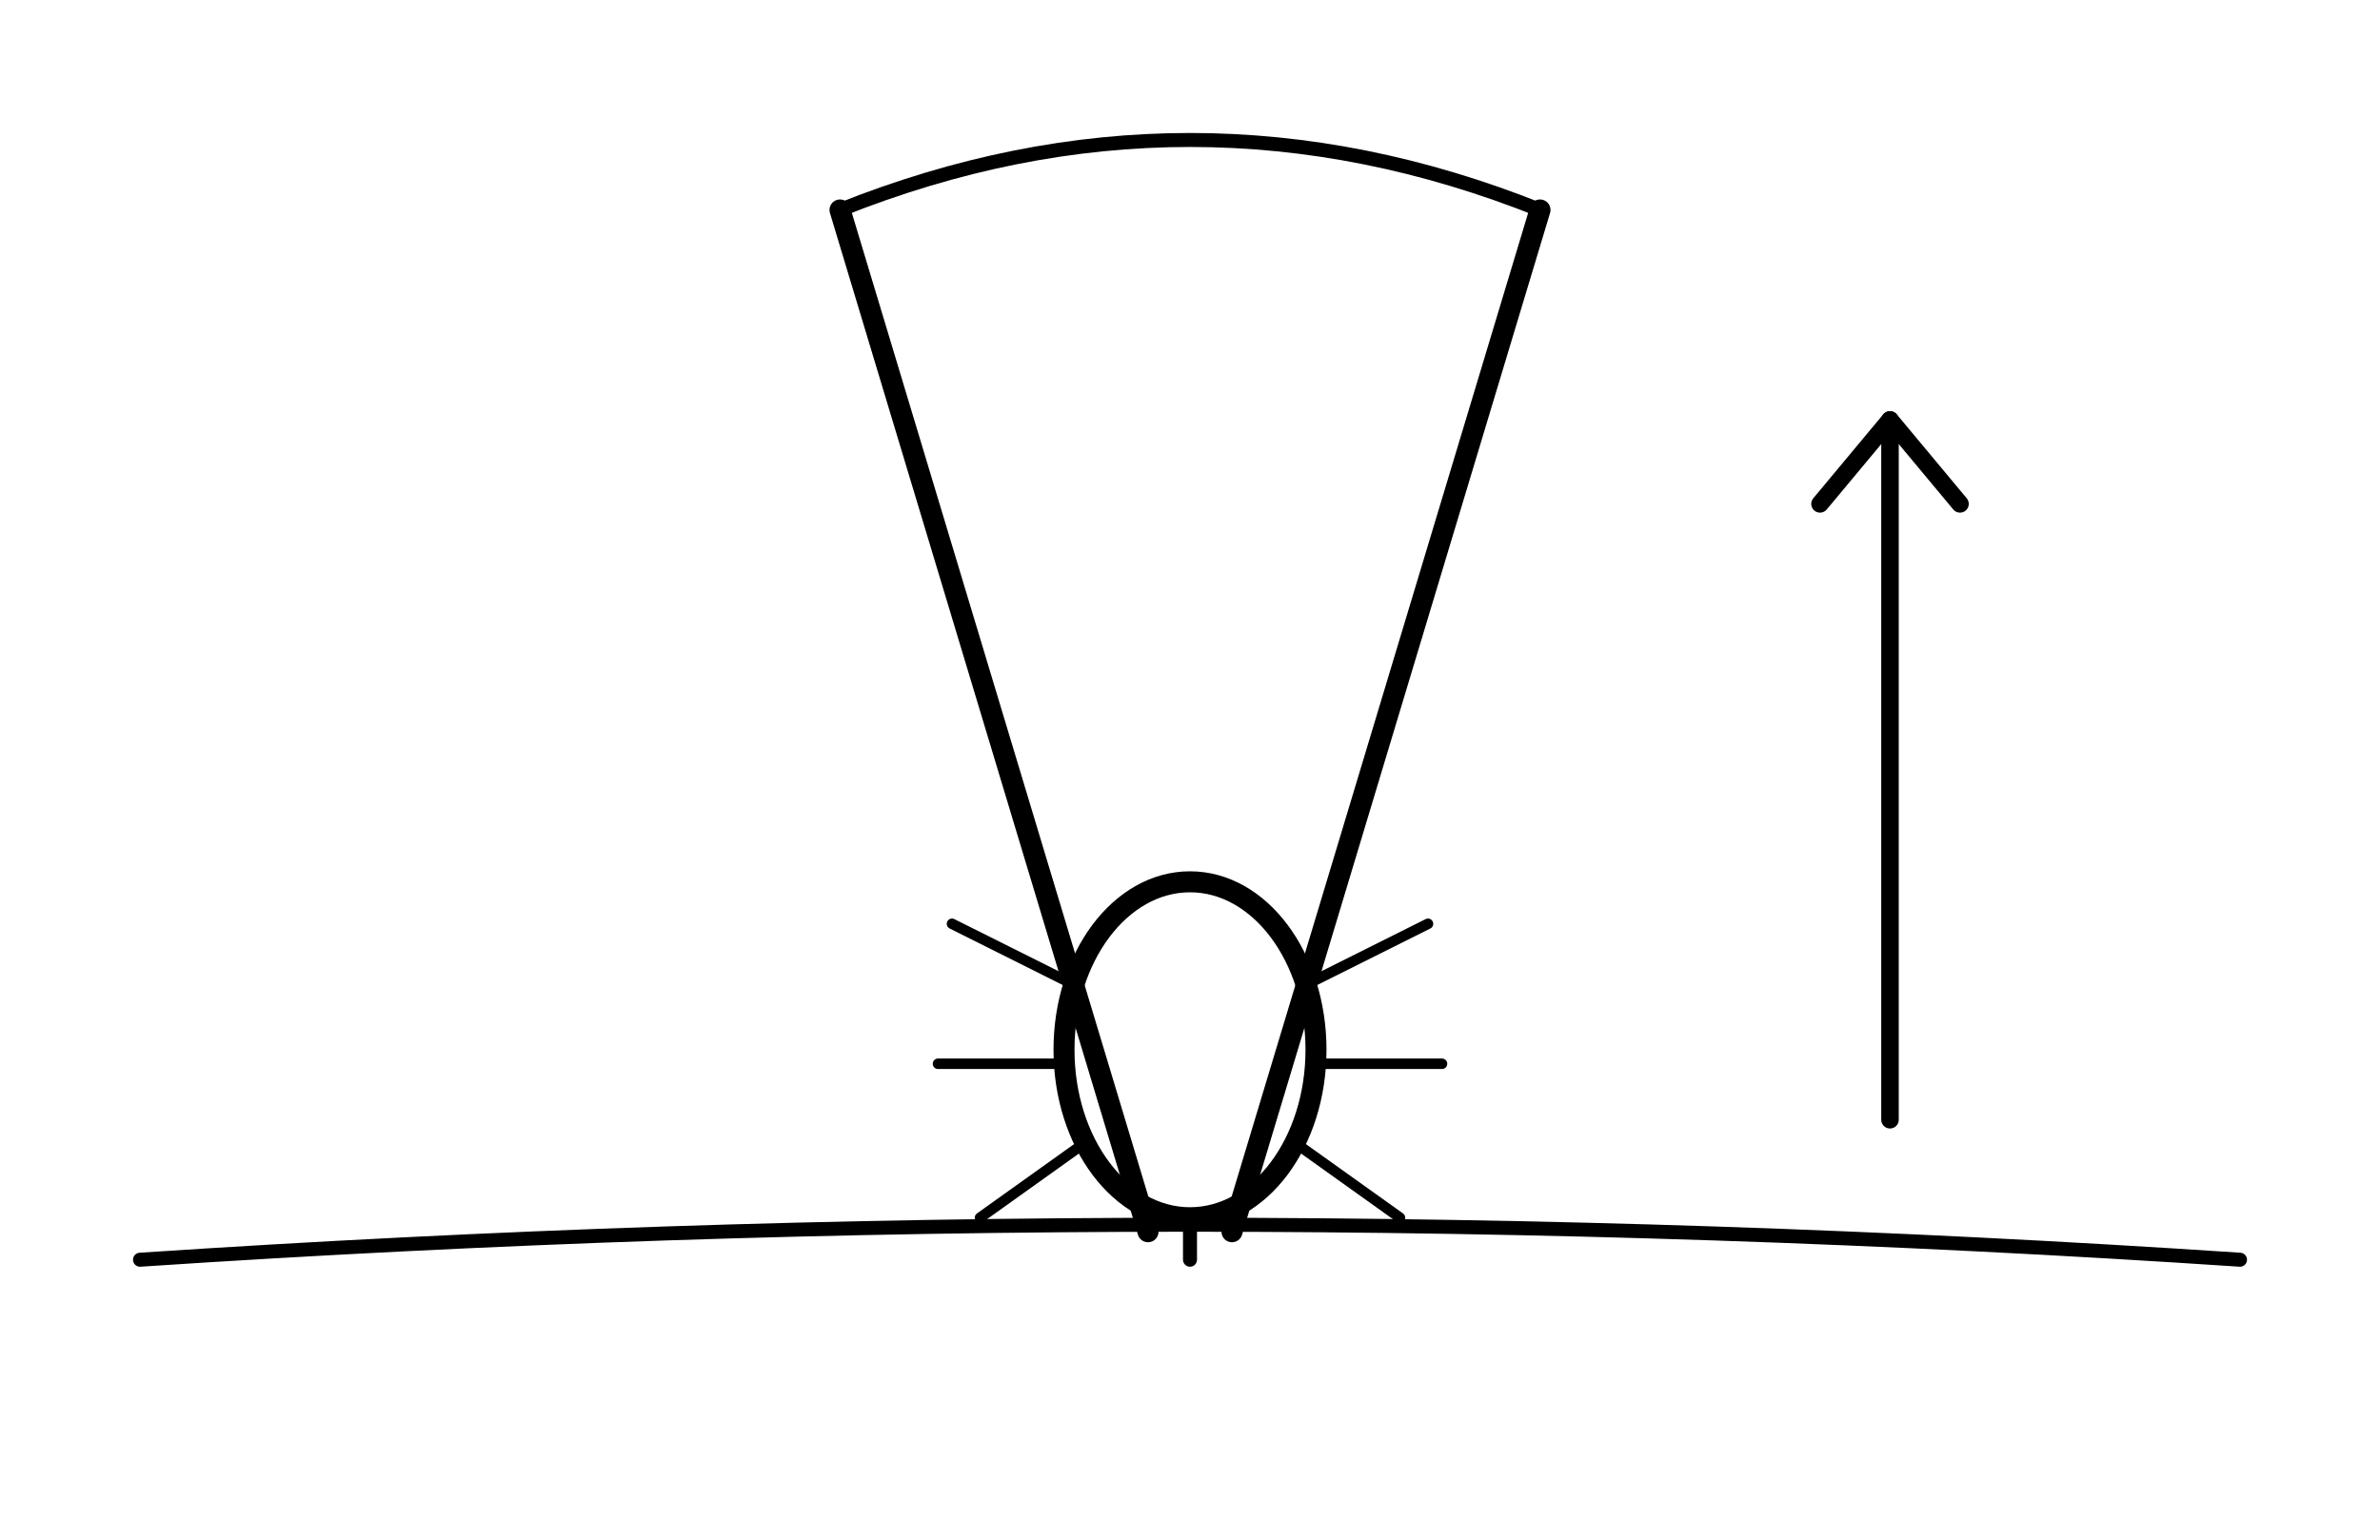
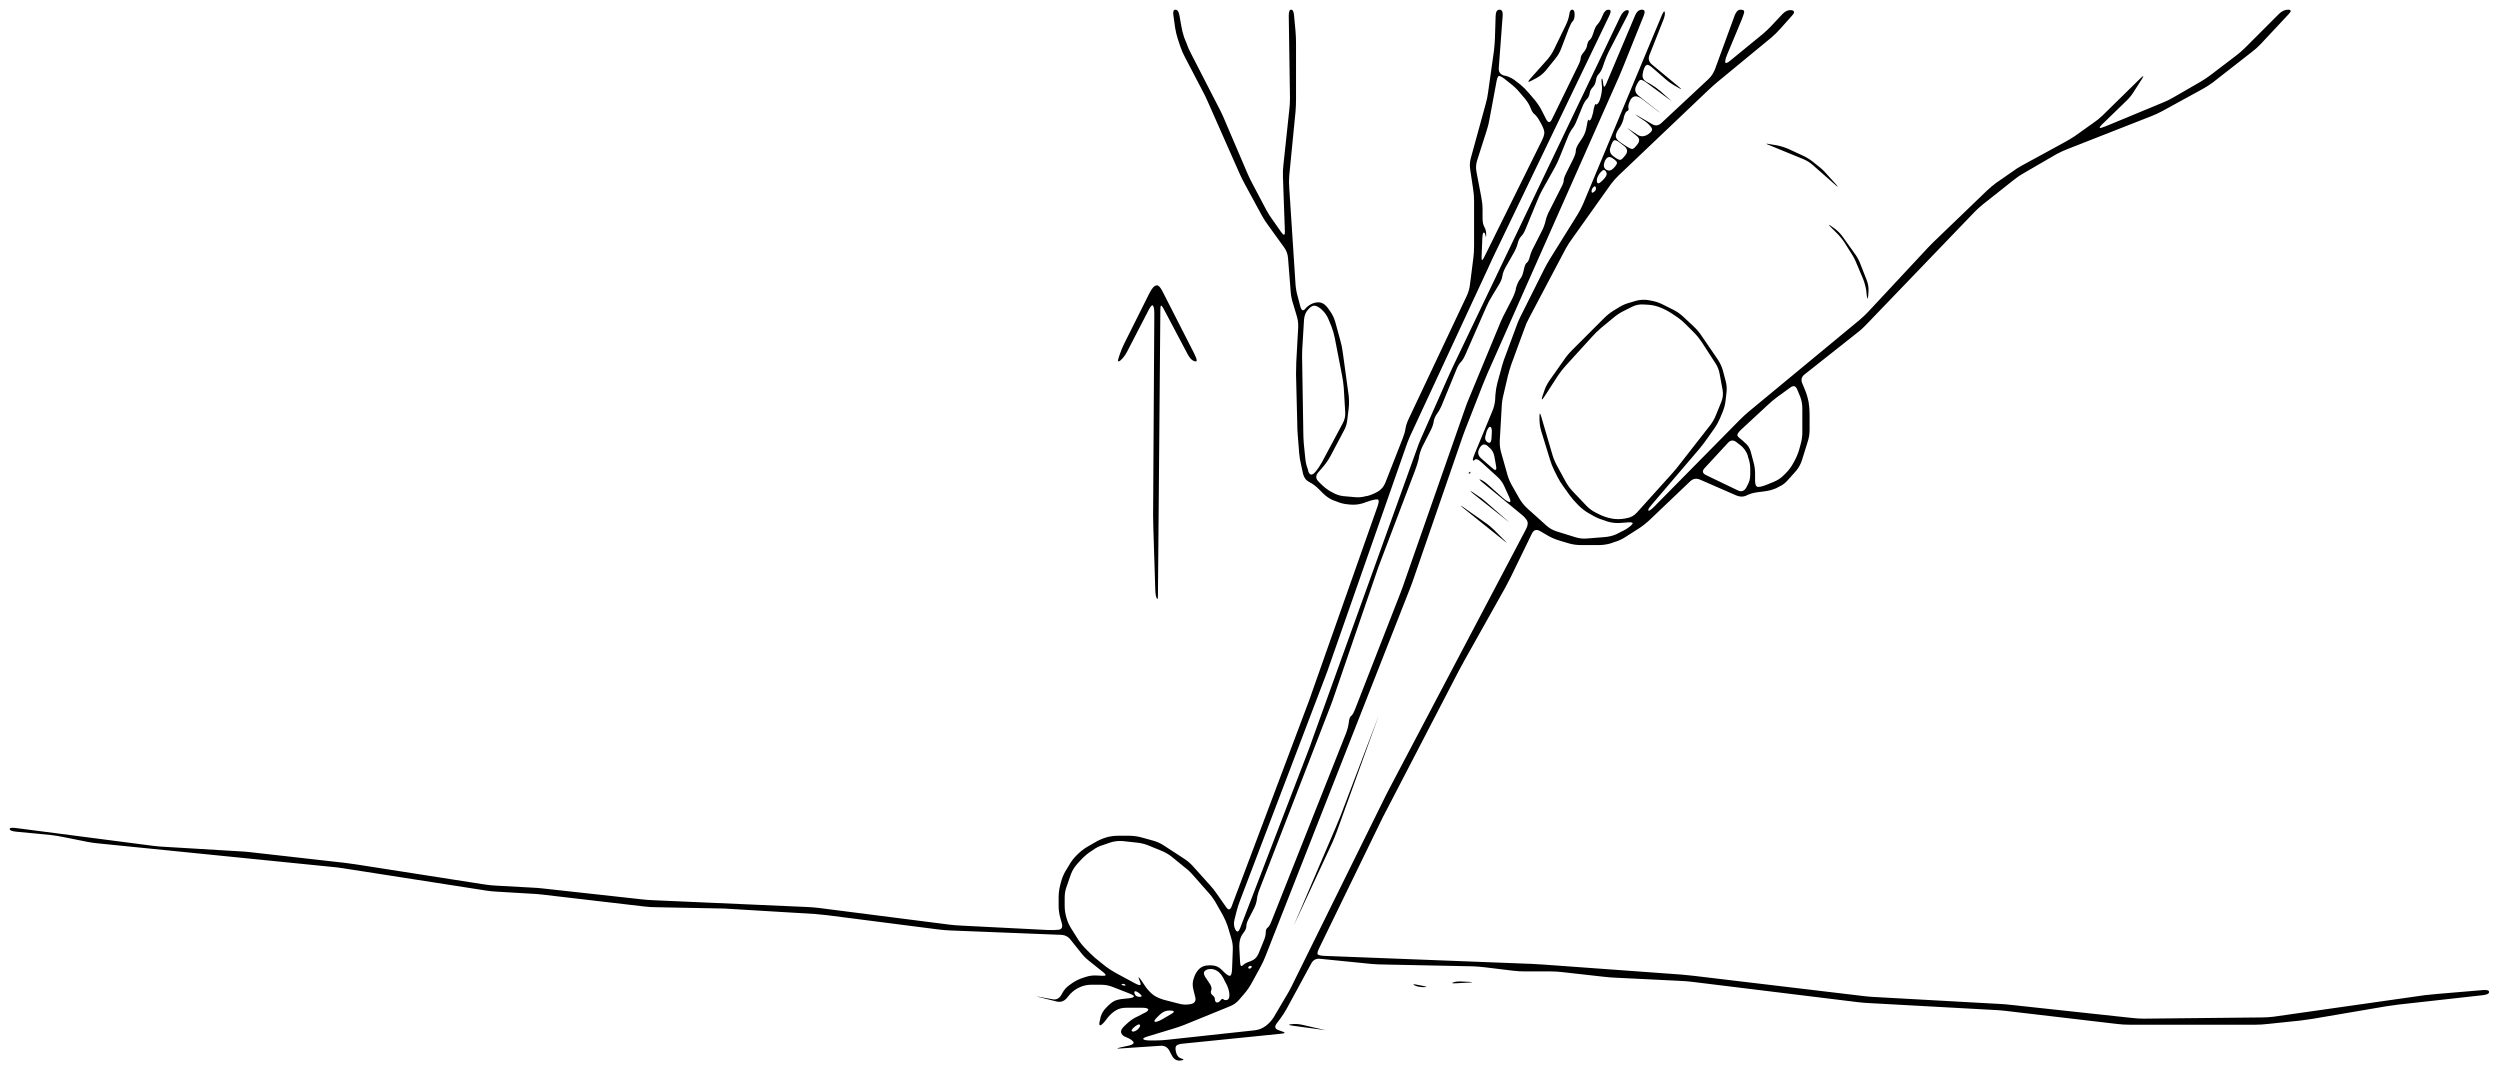
- <svg xmlns="http://www.w3.org/2000/svg" fill="none" stroke="currentColor" stroke-width="3" stroke-linecap="round" stroke-linejoin="round" viewBox="0 0 340 220">
-   <path d="M20 180 Q170 170 320 180" stroke-width="2" />
-   <ellipse cx="170" cy="150" rx="18" ry="24" />
-   <path d="M170 174 V180" stroke-width="2" />
-   <path d="M152 140 l-16 -8 M152 152 l-18 0 M154 164 l-14 10 M188 140 l16 -8 M188 152 l18 0 M186 164 l14 10" stroke-width="1.5" />
-   <path d="M164 176 L120 30 M176 176 L220 30" />
-   <path d="M120 30 Q170 10 220 30" stroke-width="2" />
-   <path d="M270 160 V60" stroke-width="2.5" />
-   <path d="M260 72 L270 60 L280 72" stroke-width="2.5" />
+ <svg xmlns="http://www.w3.org/2000/svg" viewBox="0 0 1032 442" stroke="currentColor" fill="none">
+   <path stroke="none" fill="currentColor" fill-rule="evenodd" d="M533 422.8Q531 423 533.5 423.4L546 425.1Q548.5 425.5 546.1 425L537.4 423Q535 422.5 533 422.8ZM587.5 407L585 406.5Q582.5 406 584 406.8Q585.5 407.5 587.8 407.5Q590 407.5 587.5 407ZM600 405.5Q598.5 406 601 405.9L606.5 405.6Q609 405.5 606.5 405.3L604 405.2Q601.5 405 600 405.5ZM551.9 343.1L568.6 296.9Q569.5 294.5 568.6 296.8L553.4 336.7Q552.5 339 551.5 341.3L534 382.2Q533 384.5 534 382.2L550 347.8Q551 345.5 551.9 343.1ZM612.9 215.6L604.1 209.4Q602 208 603.9 209.6L621.1 223.4Q623 225 621.2 223.2L616.8 218.8Q615 217 612.9 215.6ZM609.4 204.2L608.1 203.3Q606 202 607.9 203.6L622.1 214.9Q624 216.5 622.1 214.8L613.4 207.2Q611.5 205.5 609.4 204.2ZM607 195Q607 194.5 606.5 195Q606 195.5 606.5 195.5Q607 195.5 607 195ZM478.2 118Q477.5 117.5 476.5 118.2Q475.5 119 474.4 121.2L464.1 141.8Q463 144 462.2 146.4L461.8 147.6Q461 150 462.5 148.8Q464 147.5 465.2 145.3L474.3 127.7Q475.5 125.5 476 126.2Q476.5 127 476.5 129.5L476 213Q476 215.5 476.1 218L476.9 243.5Q477 246 477.5 247Q478 248 478 245.5L479 127.5Q479 125 480.2 127.2L490.3 146.3Q491.5 148.5 492.8 149Q494 149.5 494 148.8Q494 148 492.9 145.8L480.1 120.7Q479 118.5 478.2 118ZM757 94.1L756 93.4Q754 92 755.8 93.8L758.2 96.2Q760 98 761.4 100.1L764.1 104.4Q765.5 106.5 766.4 108.8L769.1 115.2Q770 117.5 770.4 120L770.6 122Q771 124.5 771.2 122L771.3 120.5Q771.5 118 770.6 115.7L767.9 108.8Q767 106.5 765.5 104.5L760.5 97.5Q759 95.5 757 94.1ZM733.5 60L730.5 59.5Q728 59 730.3 59.9L744.2 65.6Q746.5 66.5 748.4 68.2L757.6 76.3Q759.5 78 757.9 76.1L754.1 71.9Q752.5 70 750.5 68.5L748 66.5Q746 65 743.7 64L738.3 61.5Q736 60.5 733.5 60ZM650 6Q650 4 649 4Q648 4 647.8 6Q647.5 8 646.4 10.3L641.6 20.2Q640.5 22.5 638.9 24.4L631.6 32.6Q630 34.5 632.2 33.3L634.3 32.2Q636.5 31 638.1 29.1L641.9 24.4Q643.5 22.5 644.4 20.2L647.6 11.8Q648.5 9.5 649.2 8.8Q650 8 650 6ZM63.5 349.2L6.5 341.8Q4 341.5 4 342.2Q4 343 6.5 343.3L21 344.7Q23.5 345 26 345.5L36 347.5Q38.5 348 41 348.2L136.5 357.8Q139 358 141.5 358.4L200.5 367.6Q203 368 205.5 368.1L219 368.9Q221.5 369 224 369.3L266 374.2Q268.5 374.5 271 374.5L296.5 375Q299 375 301.5 375.2L336.5 377.3Q339 377.5 341.5 377.8L387.5 383.7Q390 384 392.5 384.1L438 385.9Q440.5 386 442 388L446 393Q447.5 395 449.5 396.6L455.5 401.4Q457.5 403 455 402.8L453 402.7Q450.5 402.5 448.1 403.3L446.9 403.7Q444.5 404.5 442.5 405.9L441.5 406.6Q439.5 408 438.4 410.2Q437 413 434.5 412.5L429 411.5Q426.5 411 428.9 411.6L436.1 413.4Q438.5 414 440.2 412.2L441.8 410.3Q443.5 408.5 445.8 407.5Q448 406.5 450.5 406.5L454.5 406.5Q457 406.5 459.3 407.4L466.2 410.1Q468.5 411 468 411.5Q467.5 412 465 412.2L464 412.3Q461.5 412.5 460 413.2Q458.5 414 456.8 415.8Q455 417.5 454.3 419.9L454.2 420.6Q453.5 423 454 423.2Q454.5 423.5 456.1 421.6L457.4 419.9Q459 418 460.8 417Q462.5 416 465 416L471.5 416Q474 416 474 416.8Q474 417.5 471.7 418.5L469.8 419.5Q467.5 420.5 465.6 422.2L464.4 423.3Q462.5 425 462.8 426.2Q463 427.5 465 428.2Q467 429 467.8 430Q468.5 431 466.1 431.6L462.4 432.4Q460 433 462.5 432.8L479 431.7Q481.5 431.5 482.7 433.7L483.8 435.8Q485 438 487.2 437.8Q489.5 437.5 487.8 437Q486 436.5 485.5 434.5Q485 432.5 485.5 431.8Q486 431 488.5 430.8L529 426.7Q531.5 426.5 529.1 425.7L527.9 425.3Q525.5 424.5 527 422.5L528.5 420.5Q530 418.5 531.2 416.3L541.3 397.7Q542.5 395.5 545 395.8L564 397.7Q566.5 398 569 398.1L608 398.9Q610.5 399 613 399.3L624.5 400.7Q627 401 629.5 401L640 401Q642.5 401 645 401.3L662 403.2Q664.5 403.5 667 403.6L693.5 404.9Q696 405 698.5 405.3L767 413.7Q769.5 414 772 414.1L823 416.9Q825.5 417 828 417.3L874 422.7Q876.5 423 879 423L931 423Q933.5 423 936 422.7L949.5 421.3Q952 421 954.5 420.6L985 415.4Q987.5 415 990 414.7L1025 410.8Q1027.5 410.5 1027.5 409.5Q1027.5 408.5 1025 408.7L1006 410.3Q1003.5 410.5 1001 410.8L938.5 419.7Q936 420 933.5 420L885 420.5Q882.5 420.5 880 420.2L830 414.8Q827.5 414.5 825 414.4L774.5 411.6Q772 411.5 769.5 411.2L699 402.8Q696.5 402.5 694 402.3L637.5 398.2Q635 398 632.5 397.9L547 394.6Q544.5 394.5 544 394Q543.5 393.5 544.6 391.3L570.9 337.2Q572 335 573.2 332.8L602.3 276.7Q603.5 274.5 604.7 272.3L621.3 242.7Q622.5 240.5 623.6 238.3L632.4 220.2Q633.5 218 635.7 219.2L639.3 221.3Q641.5 222.5 643.9 223.2L647.6 224.3Q650 225 652.5 225L660 225Q662.5 225 664.9 224.3L666.6 223.7Q669 223 671.1 221.6L676.9 217.9Q679 216.5 680.8 214.8L697.7 198.7Q699.5 197 701.8 198L716.7 204.5Q719 205.5 721 204.5Q723 203.5 725.5 203.2L728.5 202.8Q731 202.5 733.3 201.5L734.2 201Q736.5 200 738.1 198.1L741.4 194.4Q743 192.5 743.8 190.1L746.2 182.4Q747 180 747 177.5L747 171Q747 168.5 746.6 166Q746 163 745 160.7L744 158.3Q743 156 745 154.5L766.5 137.5Q768.5 136 770.2 134.2L814.8 87.8Q816.5 86 818.5 84.4L831.5 74.1Q833.5 72.5 835.7 71.3L848.8 63.7Q851 62.5 853.3 61.6L888.2 47.9Q890.5 47 892.7 45.8L909.3 36.7Q911.5 35.5 913.5 34L929.5 21.5Q931.5 20 933.2 18.2L944.8 5.8Q946.5 4 944.5 4Q942.5 4 940.7 5.8L926.8 19.7Q925 21.5 923 23L912.5 31Q910.5 32.5 908.3 33.8L897.2 40.2Q895 41.5 892.7 42.4L869.3 52.1Q867 53 866.8 52.8Q866.5 52.5 868.3 50.8L877.7 41.7Q879.5 40 880.8 37.9L884.2 32.6Q885.5 30.5 883.7 32.2L867.8 47.8Q866 49.5 863.9 50.9L856.6 56.1Q854.5 57.5 852.3 58.7L834.7 68.3Q832.5 69.5 830.5 71L824 75.5Q822 77 820.2 78.7L799.3 98.8Q797.5 100.5 795.8 102.3L771.2 128.7Q769.5 130.5 767.6 132.1L721.9 169.9Q720 171.5 718.2 173.3L682.8 209.2Q681 211 680.5 210.8Q680 210.5 681.6 208.6L701.4 185.4Q703 183.5 704.4 181.5L707.6 177Q709 175 710 172.7L711 170.3Q712 168 712.3 165.5L712.7 162Q713 159.5 712.3 157.1L711.2 152.9Q710.5 150.5 709.1 148.4L702.4 138.6Q701 136.5 699.2 134.8L694.8 130.7Q693 129 690.8 127.9L686.2 125.6Q684 124.5 681.5 124.1L680.5 123.9Q678 123.5 675.6 124.1L672.9 124.9Q670.5 125.5 668.4 126.8L666.1 128.2Q664 129.5 662.2 131.3L648.8 144.7Q647 146.5 645.6 148.6L639.4 157.4Q638 159.5 637.3 161.9L636.7 163.6Q636 166 637.4 163.9L643.1 155.1Q644.5 153 646.2 151.1L657.3 138.9Q659 137 660.9 135.4L666.1 131.1Q668 129.5 670.2 128.4L673.8 126.6Q676 125.5 678.5 125.7L680.5 125.8Q683 126 685.3 126.9Q688 128 690.1 129.4L691.9 130.6Q694 132 695.8 133.8L699.2 137.2Q701 139 702.4 141.1L708.1 149.9Q709.5 152 709.9 154.5L711.1 161Q711.5 163.5 710.6 165.8L708.4 171.2Q707.5 173.5 706 175.5L693.5 191.5Q692 193.5 690.3 195.4L675.7 211.6Q674 213.5 671.5 213.9L670.5 214.1Q668 214.5 665.5 214.1Q662.5 213.5 660.3 212.4L658.7 211.6Q656.5 210.5 654.8 208.7L649.2 202.8Q647.5 201 646.3 198.8L642.7 192.2Q641.5 190 640.8 187.6L636.2 171.9Q635.5 169.5 635.5 172L635.5 173Q635.5 175.5 636.2 177.9L639.8 189.6Q640.5 192 641.6 194.2L642.9 196.8Q644 199 645.5 201L648 204.5Q649.5 206.5 651.3 208.3L651.7 208.7Q653.5 210.5 655.7 211.8L657.3 212.7Q659.5 214 661.9 214.7L663.6 215.3Q666 216 668.5 215.9L672.5 215.6Q675 215.5 673.2 217Q671.5 218.5 669.2 219.5L667.3 220.5Q665 221.5 662.5 221.7L655 222.3Q652.5 222.5 650.1 221.7L642.4 219.3Q640 218.5 638.2 216.8L630.3 209.7Q628.5 208 627.2 205.8L624.3 200.7Q623 198.5 622.3 196.1L619.7 186.9Q619 184.5 619.1 182L619.9 168Q620 165.5 620.6 163.1L622.4 155.4Q623 153 623.8 150.6L629.2 135.9Q630 133.5 631.2 131.3L646.3 102.7Q647.5 100.5 649 98.5L665 76Q666.5 74 668.3 72.3L705.2 37.2Q707 35.5 708.9 33.9L731.1 15.6Q733 14 734.7 12.1L739.8 6.4Q741.5 4.5 739.5 4.2Q737.5 4 735.8 5.8L731.2 10.7Q729.5 12.5 727.6 14.1L714.4 24.9Q712.5 26.5 712.2 25.8Q712 25 712.9 22.7L719.1 7.8Q720 5.5 720 4.8Q720 4 718.5 4Q717 4 716.1 6.3L707.9 28.7Q707 31 705.2 32.7L685.8 50.8Q684 52.5 681.9 51.2L676.1 47.8Q674 46.5 676 48L679 50Q681 51.5 681.8 52.8Q682.5 54 680.4 55.4Q678 57 675.9 55.6L672.6 53.4Q670.5 52 672.5 53.5L675.5 56Q677.5 57.5 676 59.5Q674.5 61.5 673.8 61.5Q673 61.5 670.9 60.1L669.1 58.9Q667 57.5 667 56.2Q667 55 668.2 53.2Q669.5 51.5 670.2 49.1L670.3 48.4Q671 46 671.8 45.8Q672.5 45.5 672.2 44.5Q672 43.5 672.8 41.8Q673.5 40 674.8 39.8Q676 39.5 678 41L684.5 46Q686.5 47.5 684.5 45.9L676.5 39.6Q674.5 38 675.2 36Q676 34 676.8 33.2Q677.5 32.5 679.5 34L689 41Q691 42.5 689.1 40.9L685.4 37.6Q683.5 36 681.3 34.7L679.7 33.8Q677.5 32.5 678.2 30.1L678.3 29.4Q679 27 679.8 26.8Q680.5 26.5 682.4 28.2L687.1 32.3Q689 34 691.2 35.3L692.8 36.2Q695 37.5 693.1 35.9L681.9 26.6Q680 25 680.9 22.7L686.6 8.3Q687.5 6 687.2 5Q687 4 686 6.3L653.5 84.2Q652.5 86.5 651.2 88.6L639.8 106.9Q638.5 109 637.4 111.2L627.6 130.8Q626.5 133 625.7 135.4L620.8 148.6Q620 151 619.4 153.4L618.1 158.1Q617.5 160.5 617.3 163L617.2 165Q617 167.5 616 169.8L609 186.7Q608 189 608 189.8Q608 190.5 608.8 189.8Q609.5 189 611.4 190.7L618.1 196.8Q620 198.5 621 200.8L623 205.2Q624 207.5 623 207.2Q622 207 620.1 205.3L614.4 200.2Q612.5 198.5 611.2 198Q610 197.5 611.9 199.1L628.1 212.4Q630 214 630.5 215.2Q631 216.5 629.8 218.7L574.7 323.3Q573.5 325.5 572.4 327.7L533.1 407.3Q532 409.5 530.7 411.6L525.8 419.9Q524.5 422 522.5 423.5Q520.5 425 518 425.3L482 429.2Q479.5 429.5 477 429.5L475 429.5Q472.5 429.5 472 429Q471.5 428.5 473.9 427.8L484.1 424.7Q486.5 424 488.8 423.1L507.7 415.4Q510 414.5 511.6 412.6L513.9 409.9Q515.5 408 516.7 405.8L520.3 399.2Q521.5 397 522.4 394.7L582.1 242.8Q583 240.5 583.8 238.1L603.2 181.9Q604 179.5 604.9 177.2L612.1 158.8Q613 156.5 614 154.2L668.5 31.3Q669.5 29 670.4 26.7L678.6 6.3Q679.5 4 677.8 4Q676 4 675 6.3L663 34.7Q662 37 661.8 34.5Q661.5 32 661.2 32.5Q661 33 661.2 34.8Q661.5 36.5 661 39Q660.5 41.5 659.8 42.5Q659 43.5 658.8 43Q658.5 42.5 657.9 44.9L657.6 46.6Q657 49 656.5 49.5Q656 50 655.8 49.5Q655.5 49 655.1 51.5L654.9 52.5Q654.5 55 653.1 57.1L651.9 58.9Q650.5 61 650.5 62.2Q650.5 63.5 649.4 65.7L646.6 71.3Q645.5 73.5 645.5 74.5Q645.5 75.5 644.3 77.7L639.7 86.8Q638.5 89 638 91.2Q637.5 93.5 636.3 95.7L633.2 101.8Q632 104 631.5 106Q631 108 630.2 108.5Q629.5 109 629 111.5Q628.5 114 627.5 115.2Q626.5 116.5 625.8 118.9L625.7 119.6Q625 122 623.8 124.2L621.7 128.3Q620.5 130.5 619.5 132.8L606.5 164.2Q605.5 166.5 604.7 168.9L579.8 240.1Q579 242.5 578.1 244.8L559.4 292.7Q558.5 295 557.8 295.5Q557 296 556.8 298.2Q556.5 300.5 555.6 302.8L524.9 380.2Q524 382.5 523.2 383Q522.5 383.5 522.5 385Q522.5 386.5 521.5 388.8L519.5 393.7Q518.5 396 516.2 396.8Q514 397.5 513 398.5Q512 399.5 511.9 397L511.6 391.5Q511.5 389 512 387.5Q512.5 386 513.5 384.8Q514.5 383.5 514.5 382.2Q514.5 381 515.7 378.8L517.3 375.7Q518.5 373.5 518.8 371.5Q519 369.5 519.9 367.2L549.1 291.8Q550 289.5 550.8 287.1L568.2 236.4Q569 234 569.9 231.7L584.1 194.3Q585 192 585.6 189.6L585.9 187.9Q586.5 185.5 587.7 183.3L590.3 178.2Q591.5 176 591.8 174.2Q592 172.5 593.2 170.8Q594.5 169 595.4 166.7L601.1 152.8Q602 150.5 603 149.5Q604 148.5 605 146.2L613.5 126.8Q614.5 124.5 615.8 122.4L618.7 117.6Q620 115.5 620.2 113.8Q620.5 112 621.8 109.8L624.7 104.7Q626 102.5 626.5 100.5Q627 98.5 628 97.5Q629 96.5 629.9 94.2L634.6 82.8Q635.5 80.5 636.7 78.3L641.8 69.2Q643 67 643.9 64.7L647.1 56.8Q648 54.5 649 53.2Q650 52 650.9 49.7L653.1 44.3Q654 42 655 41Q656 40 656.2 38.5Q656.5 37 657.5 36Q658.5 35 658.8 33.2Q659 31.5 660 30.5Q661 29.5 661.8 27.1L662.2 25.9Q663 23.5 664.1 21.3L671.9 6.2Q673 4 671.5 4.2Q670 4.5 668.9 6.8L599.6 151.7Q598.5 154 597.5 156.3L586.5 181.2Q585.5 183.5 584.7 185.9L541.8 305.1Q541 307.5 540.1 309.8L511.9 383.2Q511 385.5 510 383.8Q509 382 509.6 379.6L510.4 376.4Q511 374 511.9 371.7L547.1 279.3Q548 277 548.8 274.6L580.2 184.9Q581 182.5 582 180.2L614 111.3Q615 109 616.1 106.7L664.4 6.3Q665.5 4 664 4Q662.5 4 661.6 6.3Q660.5 9 659.5 10Q658.5 11 657.8 13.4Q657 16 656.2 16.5Q655.5 17 655.2 18.5Q655 20 653.8 21.5Q652.5 23 652.5 24Q652.5 25 651.4 27.2L640.6 49.3Q639.5 51.5 638.3 49.3L636.2 45.2Q635 43 633.4 41.1L631.1 38.4Q629.5 36.5 627.6 34.9L625.9 33.6Q624 32 621.6 31.3L620.9 31.2Q618.5 30.5 618.7 28L620.3 6.5Q620.5 4 619 4Q617.5 4 617.4 6.5L617.1 16Q617 18.5 616.7 21L614.3 38Q614 40.5 613.3 42.9L607.2 65.1Q606.5 67.5 606.9 70L608.1 78Q608.5 80.5 608.5 83L608.5 101.5Q608.5 104 608.2 106.5L606.8 117.5Q606.5 120 605.4 122.3L581.6 172.7Q580.5 175 580.2 176.8Q580 178.5 579.1 180.8L571.9 199.2Q571 201.5 569 202.8Q567 204 564.6 204.7L563.9 204.8Q561.5 205.5 559 205.2L554.5 204.8Q552 204.5 549.9 203.2L549.1 202.8Q547 201.5 545.2 199.7L544.3 198.8Q542.5 197 544.1 195.1L546.4 192.4Q548 190.5 549.2 188.3L554.8 177.7Q556 175.5 556.2 173L556.8 168Q557 165.5 556.7 163L554.3 145.5Q554 143 553.3 140.6L551.2 132.9Q550.5 130.5 549.1 128.5L548.4 127.5Q547 125.5 545.5 125Q544 124.5 542 125.2Q540 126 538.8 127.5Q537.5 129 536.8 126.6L535.7 122.4Q535 120 534.8 117.5L532.2 77.5Q532 75 532.2 72.5L534.8 46Q535 43.5 535 41L535 18Q535 15.5 534.8 13L534.2 6.5Q534 4 533 4Q532 4 532 6.5L532.5 40.5Q532.5 43 532.2 45.5L529.8 68Q529.5 70.5 529.6 73L530.4 95.5Q530.5 98 529 96L525.5 91Q524 89 522.8 86.8L517.2 76.2Q516 74 515 71.7L505 48.3Q504 46 502.8 43.8L491.7 22.2Q490.5 20 489.7 17.6L488.8 15.4Q488 13 487.6 10.5L486.9 6.5Q486.5 4 485.2 4Q484 4 484.4 6.5L485.1 11.5Q485.5 14 486.3 16.4L487.2 19.1Q488 21.5 489.2 23.7L496.3 37.3Q497.5 39.5 498.5 41.8L511.5 71.2Q512.5 73.5 513.7 75.7L520.8 88.8Q522 91 523.5 93L530 102Q531.5 104 531.7 106.5L532.8 120.5Q533 123 533.8 125.4L535.2 130.1Q536 132.5 535.9 135L535.1 149.5Q535 152 535 154.5L535.5 174.5Q535.5 177 535.7 179.5L536.3 187Q536.5 189.5 537.1 191.9L537.9 195.6Q538.5 198 540.5 199Q542.5 200 544.3 201.8L546.2 203.7Q548 205.5 550.3 206.5L551.7 207Q554 208 556.5 208.2L557.5 208.3Q560 208.5 562.4 207.8L565.6 206.7Q568 206 568.8 206.2Q569.5 206.5 568.7 208.9L541.3 286.6Q540.5 289 539.6 291.3L508.4 374.2Q507.5 376.5 506.1 374.4L502.4 369.1Q501 367 499.3 365.2L492.2 357.3Q490.5 355.5 488.4 354.2L480.1 348.8Q478 347.5 475.6 346.9L470.9 345.6Q468.5 345 466 345L461.5 345Q459 345 456.6 345.7Q454 346.5 451.9 347.8L448.6 349.7Q446.5 351 444.7 352.8L444.3 353.2Q442.5 355 441.3 357.2L439.7 359.8Q438.5 362 437.9 364.4L437.6 365.6Q437 368 437 370.5L437 374Q437 376.5 437.7 378.9L438.3 381.1Q439 383.5 437 383.8Q435 384 432.5 383.9L397 382.1Q394.5 382 392 381.7L338 374.8Q335.5 374.5 333 374.4L269.5 371.6Q267 371.5 264.5 371.2L224.5 366.8Q222 366.5 219.5 366.4L205 365.6Q202.5 365.5 200 365.1L147.5 356.9Q145 356.5 142.5 356.2L103.5 351.8Q101 351.5 98.5 351.4L68.5 349.6Q66 349.5 63.5 349.2ZM470.5 423Q471 423.5 469.8 424.8Q468.5 426 467.5 425.8Q466.5 425.5 468.2 424Q470 422.5 470.5 423ZM483.8 417.2Q485.5 417.5 483.3 418.7L479.7 420.8Q477.5 422 476.8 421.8Q476 421.5 477.8 419.8Q479.5 418 480.8 417.5Q482 417 483.8 417.2ZM468.5 410.5Q468 409.5 468.5 409.2Q469 409 470.5 410.2Q472 411.5 470.5 411.5Q469 411.5 468.5 410.5ZM463.8 406.8Q462.5 406.5 463.2 406.2Q464 406 464.5 406.5Q465 407 463.8 406.8ZM497.2 401Q498 400 499.8 400Q501.5 400 503 401.2Q504.5 402.5 505.5 404.8L506.5 406.7Q507.5 409 507.5 410.8Q507.5 412.5 506.5 412.8Q505.5 413 505 412.5Q504.5 412 503.8 413Q503 414 502.2 413.8Q501.5 413.5 501.5 412.5Q501.5 411.5 500.5 410.8Q499.5 410 500 408.8Q500.5 407.5 499 405.5L498 404Q496.5 402 497.2 401ZM515.5 399.8Q515 399.5 515.5 399Q516 398.5 516.5 398.8Q517 399 516.5 399.5Q516 400 515.5 399.8ZM449.5 352L451 351Q453 349.5 455.4 348.8L458.6 347.7Q461 347 463.5 347.2L469 347.8Q471.5 348 473.8 348.9L479.2 351.1Q481.5 352 483.5 353.5L489 358Q491 359.5 492.6 361.4L499.4 369.1Q501 371 502.2 373.2L504.8 377.8Q506 380 506.8 382.4L508.2 387.1Q509 389.5 508.9 392L508.6 400Q508.5 402.5 507.8 402.8Q507 403 505.2 401.2L504.3 400.3Q502.5 398.5 500 398.5L499 398.5Q496.5 398.5 495 400Q493.5 401.5 492.8 403.8Q492 406 492.6 408.4L493.4 411.6Q494 414 491.5 414.5Q489 415 486.6 414.3L480.4 412.7Q478 412 476.2 410.8Q474.5 409.5 473 407.5L471 404.5Q469.5 402.5 470.2 404.2Q471 406 470.8 406.5Q470.5 407 468.3 405.8L460.7 401.7Q458.5 400.5 456.5 399L454 397Q452 395.5 450.2 393.7L448.3 391.8Q446.5 390 445.1 387.9L442.4 383.6Q441 381.5 440.3 379.1Q439.5 376.5 439.5 374L439.5 370.5Q439.5 368 440.4 365.7L442.1 360.8Q443 358.5 444.7 356.6L445.8 355.4Q447.5 353.5 449.5 352ZM610.6 185.3Q612 182.5 614 184L614.5 184.5Q616.5 186 616.9 188.5L617.6 192.5Q618 195 616.1 193.3L611.4 189.2Q609.5 187.5 610.6 185.3ZM703.7 193.2L713.3 182.8Q715 181 716.9 182.6L718.6 183.9Q720.5 185.5 721.4 187.8L721.6 188.7Q722.5 191 722.5 193.5L722.5 196Q722.5 198.5 721.2 200.6L720.8 201.4Q719.5 203.5 717.3 202.4L704.2 196.1Q702 195 703.7 193.2ZM613.4 179.2L613.6 178.3Q614.5 176 615.2 176.2Q616 176.5 615.8 179L615.7 181Q615.5 183.5 614 182.5Q612.5 181.5 613.4 179.2ZM733.5 164L739 160Q741 158.5 741.9 160.8L743.1 163.7Q744 166 744 168.5L744 178.5Q744 181 743.3 183.4L742.7 185.6Q742 188 740.8 190.2L740.2 191.3Q739 193.5 737.2 195.3L736.3 196.2Q734.5 198 732.2 198.9L729.3 200.1Q727 201 725.8 201Q724.5 201 724.5 198.5L724.5 195.5Q724.5 193 723.8 190.6L722.7 186.4Q722 184 720 182.5L719.5 182Q717.5 180.5 717.2 179.8Q717 179 718.8 177.3L729.7 167.2Q731.5 165.5 733.5 164ZM542.2 126.2Q543.5 126 545.4 127.6Q547.5 129.5 548.4 131.8L549.6 134.7Q550.5 137 551 139.5L554 155Q554.5 157.5 554.7 160L555.3 170Q555.5 172.5 554.3 174.7L545.7 190.8Q544.5 193 542.9 194.9Q541 197 540.1 194.7L539.9 193.8Q539 191.5 538.8 189L538.2 183Q538 180.5 538 178L537.5 147Q537.5 144.5 537.7 142L538.3 132Q538.5 129.5 539.8 128Q541 126.5 542.2 126.2ZM657.8 77.2Q658.5 76.5 658.8 77.5Q659 78.5 658 79.2Q657 80 657 79Q657 78 657.8 77.2ZM662.2 70.2Q663 70.5 663.2 71.5Q663.5 72.5 661.7 74.3L661.3 74.7Q659.5 76.5 659.2 75Q659 73.5 660.2 71.8Q661.5 70 662.2 70.2ZM662.4 66.7Q663.5 64 665.5 65.2Q667.5 66.5 667.5 67.2Q667.5 68 666 69.5Q664.5 71 663 70Q661.5 69 662.4 66.7ZM666.2 58Q667 57.5 668.9 59.1L670.6 60.4Q672.5 62 671 64Q669.5 66 668.8 66Q668 66 666 64.5Q664 63 664.8 60.8Q665.5 58.5 666.2 58ZM618.5 31.5Q619 31 621 32.5L623.5 34.5Q625.5 36 627.1 37.9L629.4 40.6Q631 42.5 631.8 44.5Q632.5 46.5 633.5 47.2Q634.5 48 635.7 50.2L636.3 51.3Q637.5 53.5 637.5 54.8Q637.5 56 636.4 58.2L612.6 106.3Q611.5 108.5 611.6 106L611.9 98.5Q612 96 612.5 96Q613 96 613.2 97.2Q613.5 98.5 613.5 96.8Q613.5 95 612.8 93.8Q612 92.5 612 90L612 86.5Q612 84 611.5 81.5L609.5 71Q609 68.5 609.8 66.1L613.7 53.9Q614.5 51.5 614.9 49L617.6 34.5Q618 32 618.5 31.5Z" />
</svg>
